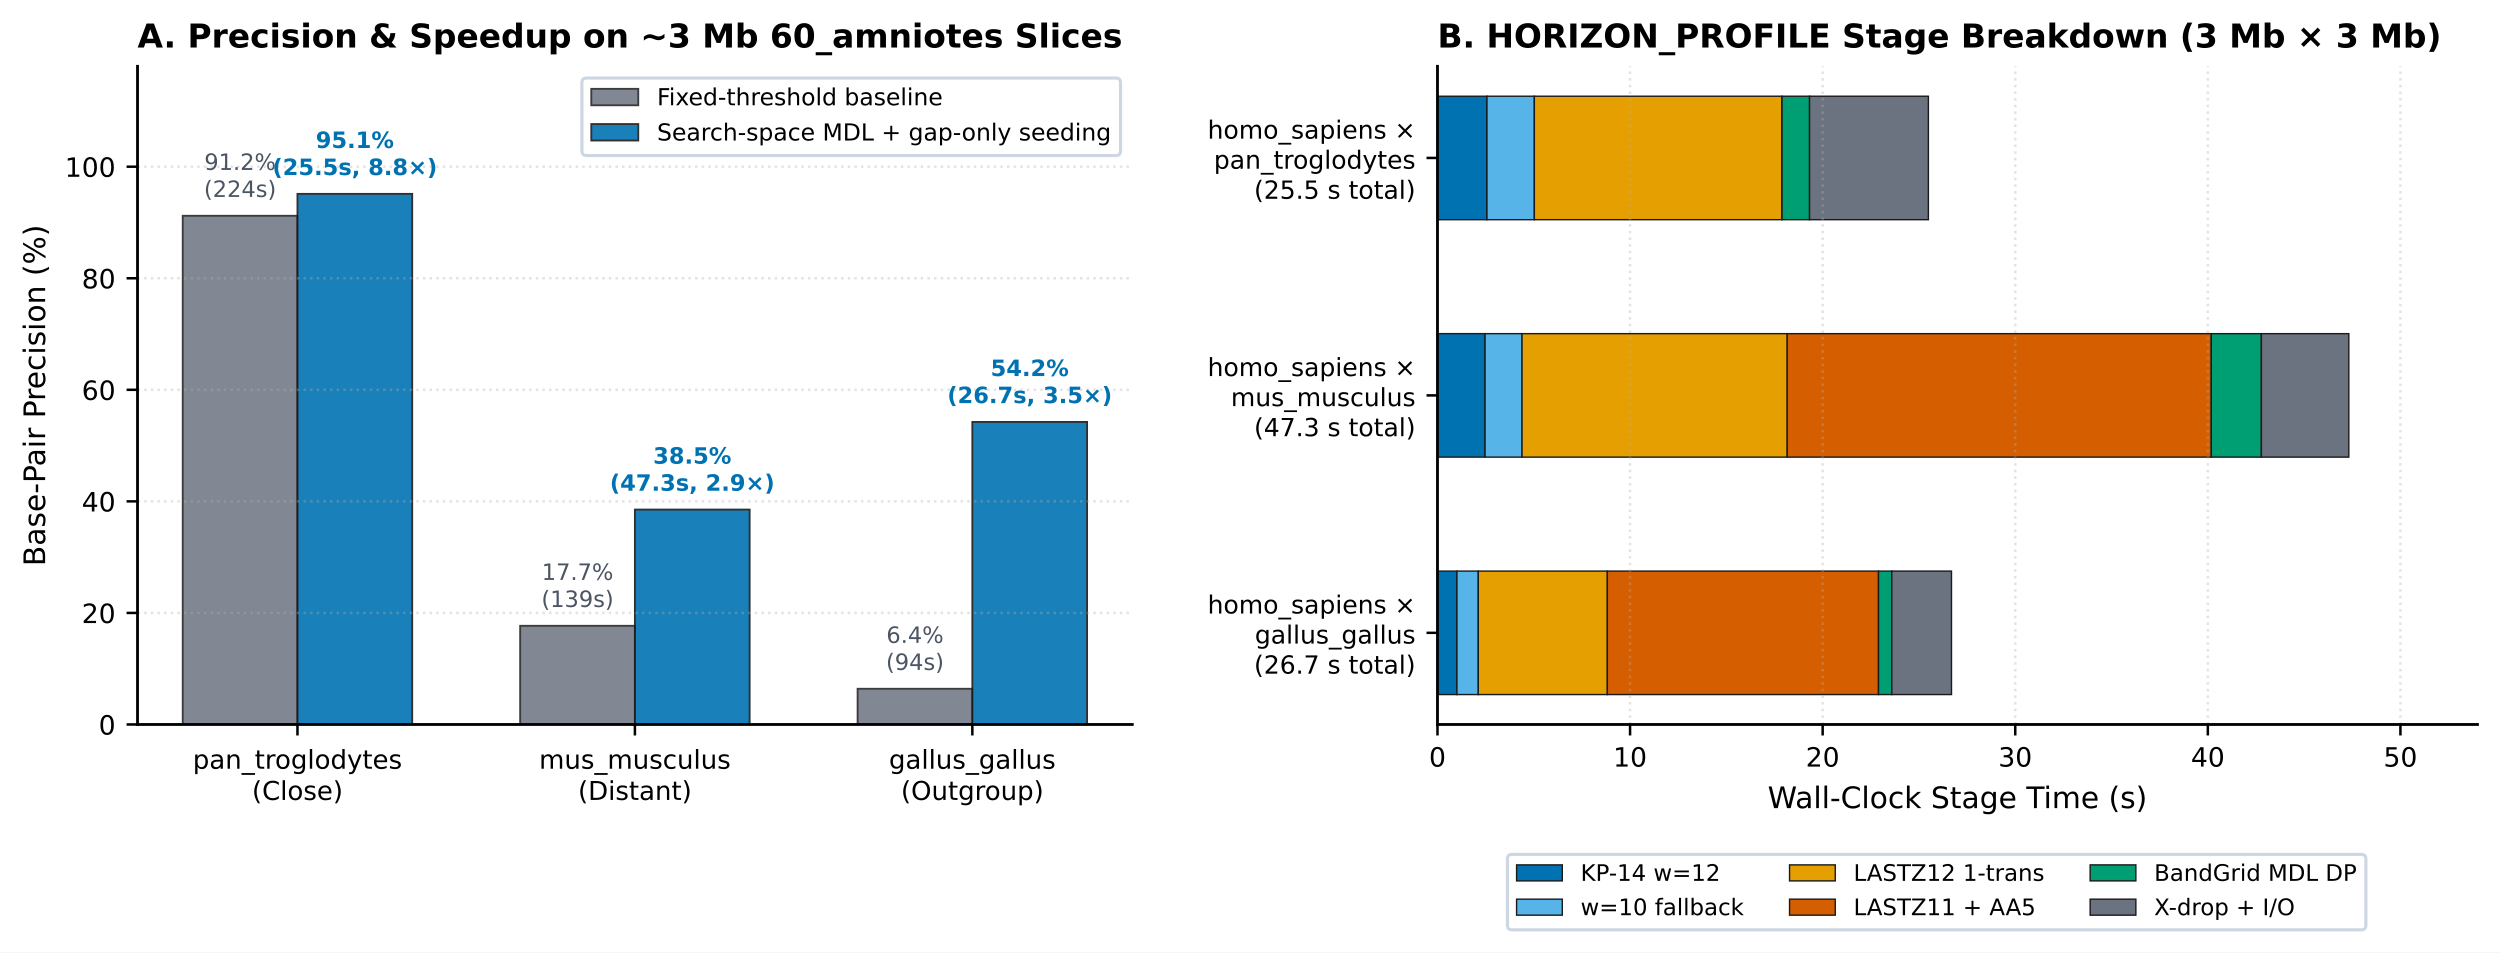
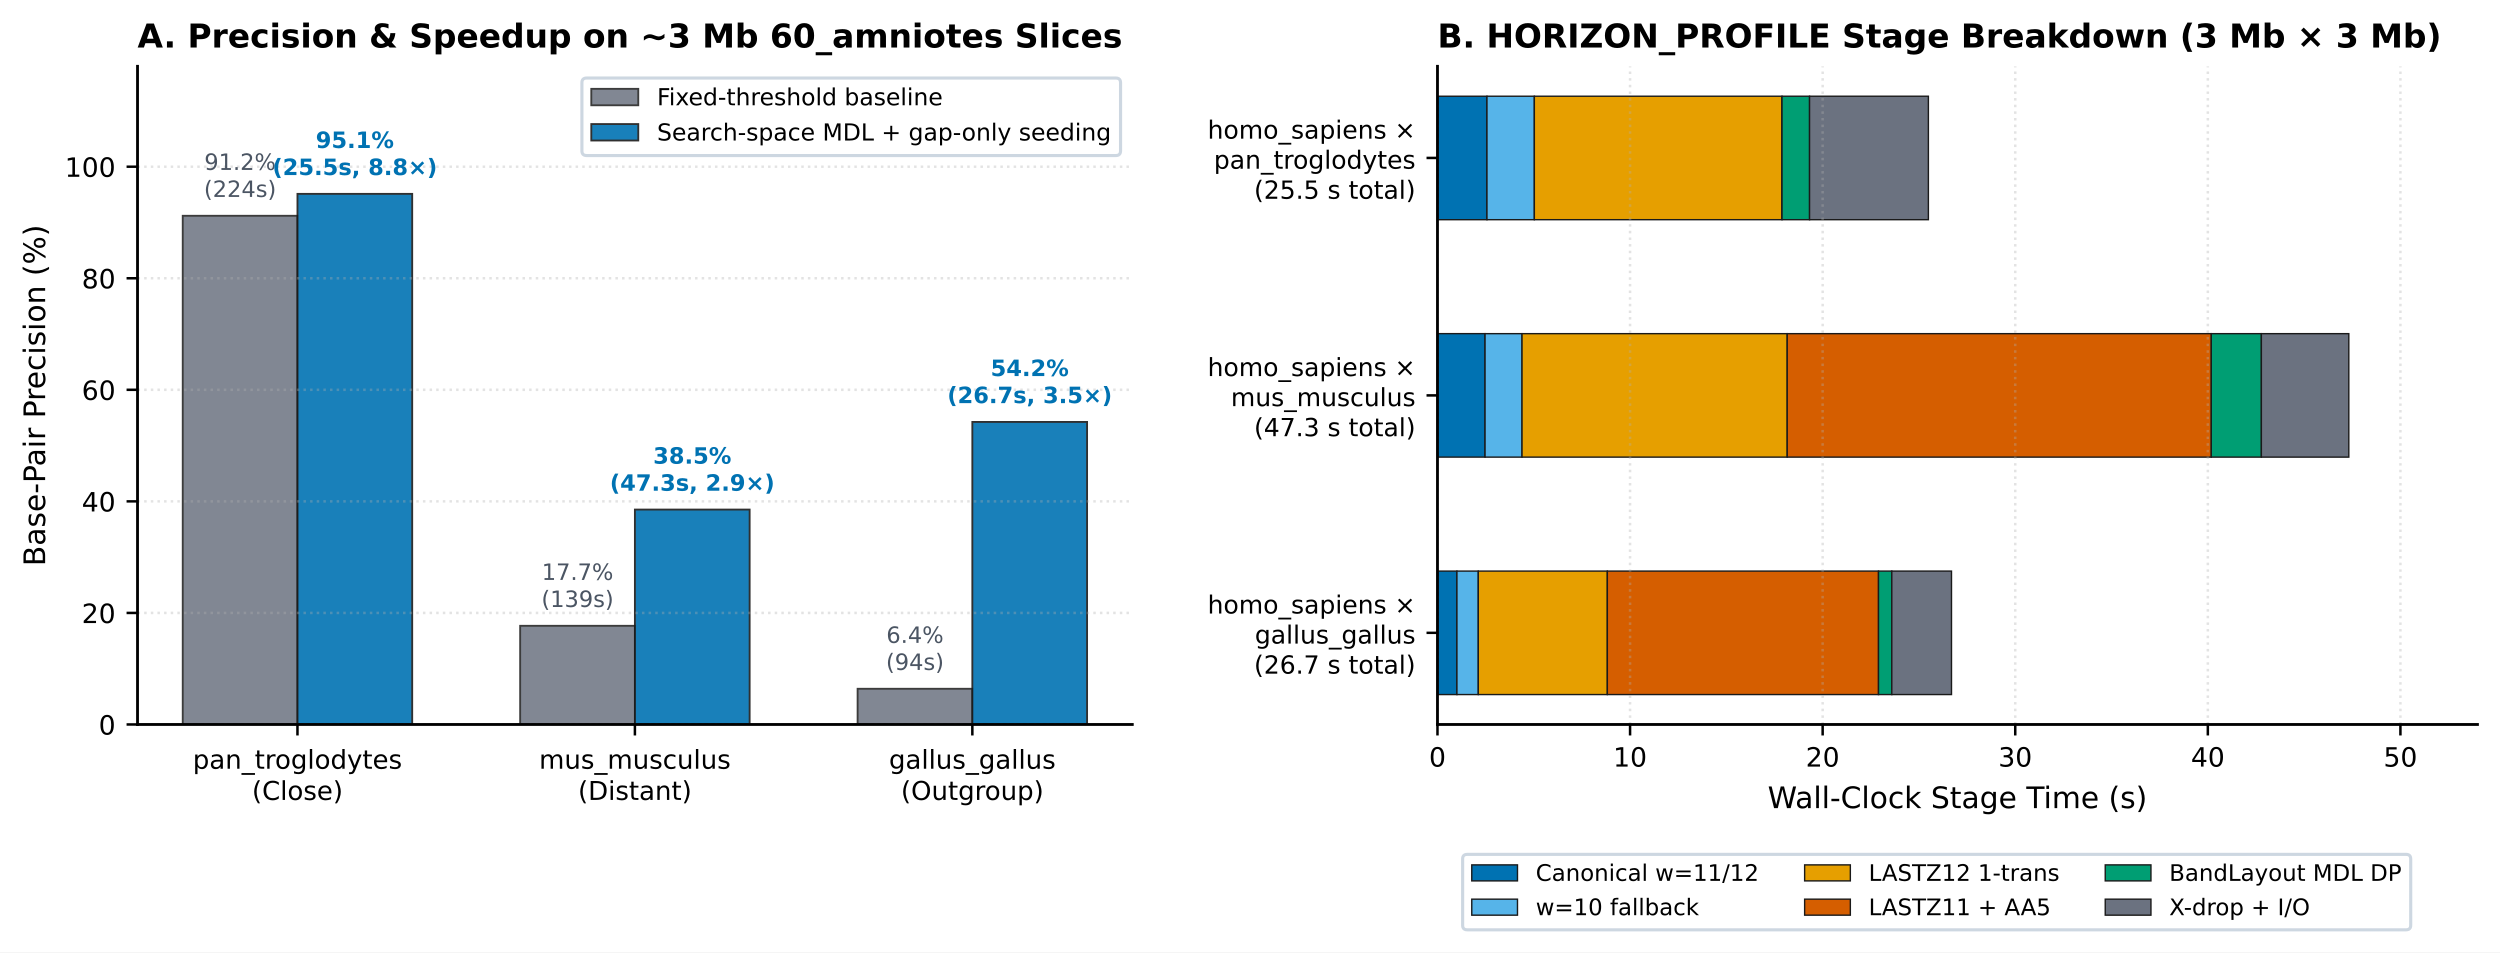
<svg xmlns="http://www.w3.org/2000/svg" xmlns:xlink="http://www.w3.org/1999/xlink" width="798.523pt" height="304.187pt" viewBox="0 0 798.523 304.187" version="1.1">
  <defs>
    <style type="text/css">*{stroke-linejoin: round; stroke-linecap: butt}</style>
  </defs>
  <g id="figure_1">
    <g id="patch_1">
      <path d="M 0 304.187  L 798.523 304.187  L 798.523 0  L 0 0  z " style="fill: #ffffff" />
    </g>
    <g id="axes_1">
      <g id="patch_2">
        <path d="M 43.925 231.405  L 361.663 231.405  L 361.663 21.178  L 43.925 21.178  z " style="fill: #ffffff" />
      </g>
      <g id="patch_3">
-         <path d="M 58.368 231.405  L 95.013 231.405  L 95.013 68.925  L 58.368 68.925  z " clip-path="url(#p4770ccce1d)" style="fill: #6b7280; opacity: 0.85; stroke: #1a1a1a; stroke-width: 0.6; stroke-linejoin: miter" />
+         <path d="M 58.368 231.405  L 95.013 231.405  L 95.013 68.925  L 58.368 68.925  z " clip-path="url(#p72b2412cca)" style="fill: #6b7280; opacity: 0.85; stroke: #1a1a1a; stroke-width: 0.6; stroke-linejoin: miter" />
      </g>
      <g id="patch_4">
-         <path d="M 166.148 231.405  L 202.794 231.405  L 202.794 199.889  L 166.148 199.889  z " clip-path="url(#p4770ccce1d)" style="fill: #6b7280; opacity: 0.85; stroke: #1a1a1a; stroke-width: 0.6; stroke-linejoin: miter" />
+         <path d="M 166.148 231.405  L 202.794 231.405  L 202.794 199.889  L 166.148 199.889  z " clip-path="url(#p72b2412cca)" style="fill: #6b7280; opacity: 0.85; stroke: #1a1a1a; stroke-width: 0.6; stroke-linejoin: miter" />
      </g>
      <g id="patch_5">
-         <path d="M 273.929 231.405  L 310.575 231.405  L 310.575 220.003  L 273.929 220.003  z " clip-path="url(#p4770ccce1d)" style="fill: #6b7280; opacity: 0.85; stroke: #1a1a1a; stroke-width: 0.6; stroke-linejoin: miter" />
+         <path d="M 273.929 231.405  L 310.575 231.405  L 310.575 220.003  L 273.929 220.003  z " clip-path="url(#p72b2412cca)" style="fill: #6b7280; opacity: 0.85; stroke: #1a1a1a; stroke-width: 0.6; stroke-linejoin: miter" />
      </g>
      <g id="patch_6">
-         <path d="M 95.013 231.405  L 131.659 231.405  L 131.659 61.923  L 95.013 61.923  z " clip-path="url(#p4770ccce1d)" style="fill: #0072b2; opacity: 0.9; stroke: #1a1a1a; stroke-width: 0.6; stroke-linejoin: miter" />
+         <path d="M 95.013 231.405  L 131.659 231.405  L 131.659 61.923  L 95.013 61.923  z " clip-path="url(#p72b2412cca)" style="fill: #0072b2; opacity: 0.9; stroke: #1a1a1a; stroke-width: 0.6; stroke-linejoin: miter" />
      </g>
      <g id="patch_7">
-         <path d="M 202.794 231.405  L 239.439 231.405  L 239.439 162.761  L 202.794 162.761  z " clip-path="url(#p4770ccce1d)" style="fill: #0072b2; opacity: 0.9; stroke: #1a1a1a; stroke-width: 0.6; stroke-linejoin: miter" />
+         <path d="M 202.794 231.405  L 239.439 231.405  L 239.439 162.761  L 202.794 162.761  z " clip-path="url(#p72b2412cca)" style="fill: #0072b2; opacity: 0.9; stroke: #1a1a1a; stroke-width: 0.6; stroke-linejoin: miter" />
      </g>
      <g id="patch_8">
-         <path d="M 310.575 231.405  L 347.22 231.405  L 347.22 134.772  L 310.575 134.772  z " clip-path="url(#p4770ccce1d)" style="fill: #0072b2; opacity: 0.9; stroke: #1a1a1a; stroke-width: 0.6; stroke-linejoin: miter" />
+         <path d="M 310.575 231.405  L 347.22 231.405  L 347.22 134.772  L 310.575 134.772  z " clip-path="url(#p72b2412cca)" style="fill: #0072b2; opacity: 0.9; stroke: #1a1a1a; stroke-width: 0.6; stroke-linejoin: miter" />
      </g>
      <g id="matplotlib.axis_1">
        <g id="xtick_1">
          <g id="line2d_1">
            <defs>
-               <path id="m586c7d1c73" d="M 0 0  L 0 3.5  " style="stroke: #000000; stroke-width: 0.8" />
+               <path id="m0892a8673b" d="M 0 0  L 0 3.5  " style="stroke: #000000; stroke-width: 0.8" />
            </defs>
            <g>
-               <use xlink:href="#m586c7d1c73" x="95.013" y="231.405" style="stroke: #000000; stroke-width: 0.8" />
+               <use xlink:href="#m0892a8673b" x="95.013" y="231.405" style="stroke: #000000; stroke-width: 0.8" />
            </g>
          </g>
          <g id="text_1">
            <text style="font-size: 8.3px; font-family: 'DejaVu Sans', 'Arial', 'Helvetica', sans-serif" transform="translate(61.58947 245.5424)">pan_troglodytes</text>
            <text style="font-size: 8.3px; font-family: 'DejaVu Sans', 'Arial', 'Helvetica', sans-serif" transform="translate(80.46938 255.5047)">(Close)</text>
          </g>
        </g>
        <g id="xtick_2">
          <g id="line2d_2">
            <g>
-               <use xlink:href="#m586c7d1c73" x="202.794" y="231.405" style="stroke: #000000; stroke-width: 0.8" />
+               <use xlink:href="#m0892a8673b" x="202.794" y="231.405" style="stroke: #000000; stroke-width: 0.8" />
            </g>
          </g>
          <g id="text_2">
            <text style="font-size: 8.3px; font-family: 'DejaVu Sans', 'Arial', 'Helvetica', sans-serif" transform="translate(172.1935 245.5424)">mus_musculus</text>
            <text style="font-size: 8.3px; font-family: 'DejaVu Sans', 'Arial', 'Helvetica', sans-serif" transform="translate(184.6182 255.5047)">(Distant)</text>
          </g>
        </g>
        <g id="xtick_3">
          <g id="line2d_3">
            <g>
-               <use xlink:href="#m586c7d1c73" x="310.575" y="231.405" style="stroke: #000000; stroke-width: 0.8" />
+               <use xlink:href="#m0892a8673b" x="310.575" y="231.405" style="stroke: #000000; stroke-width: 0.8" />
            </g>
          </g>
          <g id="text_3">
            <text style="font-size: 8.3px; font-family: 'DejaVu Sans', 'Arial', 'Helvetica', sans-serif" transform="translate(283.9485 245.5424)">gallus_gallus</text>
            <text style="font-size: 8.3px; font-family: 'DejaVu Sans', 'Arial', 'Helvetica', sans-serif" transform="translate(287.7594 255.5041)">(Outgroup)</text>
          </g>
        </g>
      </g>
      <g id="matplotlib.axis_2">
        <g id="ytick_1">
          <g id="line2d_4">
-             <path d="M 43.925 231.405  L 361.663 231.405  " clip-path="url(#p4770ccce1d)" style="fill: none; stroke-dasharray: 0.8,1.32; stroke-dashoffset: 0; stroke: #b0b0b0; stroke-opacity: 0.35; stroke-width: 0.8" />
+             <path d="M 43.925 231.405  L 361.663 231.405  " clip-path="url(#p72b2412cca)" style="fill: none; stroke-dasharray: 0.8,1.32; stroke-dashoffset: 0; stroke: #b0b0b0; stroke-opacity: 0.35; stroke-width: 0.8" />
          </g>
          <g id="line2d_5">
            <defs>
-               <path id="md3ff05a992" d="M 0 0  L -3.5 0  " style="stroke: #000000; stroke-width: 0.8" />
+               <path id="mc150eb6842" d="M 0 0  L -3.5 0  " style="stroke: #000000; stroke-width: 0.8" />
            </defs>
            <g>
-               <use xlink:href="#md3ff05a992" x="43.925" y="231.405" style="stroke: #000000; stroke-width: 0.8" />
+               <use xlink:href="#mc150eb6842" x="43.925" y="231.405" style="stroke: #000000; stroke-width: 0.8" />
            </g>
          </g>
          <g id="text_4">
            <text style="font-size: 8.5px; font-family: 'DejaVu Sans', 'Arial', 'Helvetica', sans-serif; text-anchor: end" x="36.925" y="234.634" transform="rotate(-0 36.92512 234.6339)">0</text>
          </g>
        </g>
        <g id="ytick_2">
          <g id="line2d_6">
-             <path d="M 43.925 195.773  L 361.663 195.773  " clip-path="url(#p4770ccce1d)" style="fill: none; stroke-dasharray: 0.8,1.32; stroke-dashoffset: 0; stroke: #b0b0b0; stroke-opacity: 0.35; stroke-width: 0.8" />
+             <path d="M 43.925 195.773  L 361.663 195.773  " clip-path="url(#p72b2412cca)" style="fill: none; stroke-dasharray: 0.8,1.32; stroke-dashoffset: 0; stroke: #b0b0b0; stroke-opacity: 0.35; stroke-width: 0.8" />
          </g>
          <g id="line2d_7">
            <g>
-               <use xlink:href="#md3ff05a992" x="43.925" y="195.773" style="stroke: #000000; stroke-width: 0.8" />
+               <use xlink:href="#mc150eb6842" x="43.925" y="195.773" style="stroke: #000000; stroke-width: 0.8" />
            </g>
          </g>
          <g id="text_5">
            <text style="font-size: 8.5px; font-family: 'DejaVu Sans', 'Arial', 'Helvetica', sans-serif; text-anchor: end" x="36.925" y="199.002" transform="rotate(-0 36.92512 199.0023)">20</text>
          </g>
        </g>
        <g id="ytick_3">
          <g id="line2d_8">
-             <path d="M 43.925 160.142  L 361.663 160.142  " clip-path="url(#p4770ccce1d)" style="fill: none; stroke-dasharray: 0.8,1.32; stroke-dashoffset: 0; stroke: #b0b0b0; stroke-opacity: 0.35; stroke-width: 0.8" />
+             <path d="M 43.925 160.142  L 361.663 160.142  " clip-path="url(#p72b2412cca)" style="fill: none; stroke-dasharray: 0.8,1.32; stroke-dashoffset: 0; stroke: #b0b0b0; stroke-opacity: 0.35; stroke-width: 0.8" />
          </g>
          <g id="line2d_9">
            <g>
-               <use xlink:href="#md3ff05a992" x="43.925" y="160.142" style="stroke: #000000; stroke-width: 0.8" />
+               <use xlink:href="#mc150eb6842" x="43.925" y="160.142" style="stroke: #000000; stroke-width: 0.8" />
            </g>
          </g>
          <g id="text_6">
            <text style="font-size: 8.5px; font-family: 'DejaVu Sans', 'Arial', 'Helvetica', sans-serif; text-anchor: end" x="36.925" y="163.371" transform="rotate(-0 36.92512 163.3707)">40</text>
          </g>
        </g>
        <g id="ytick_4">
          <g id="line2d_10">
-             <path d="M 43.925 124.51  L 361.663 124.51  " clip-path="url(#p4770ccce1d)" style="fill: none; stroke-dasharray: 0.8,1.32; stroke-dashoffset: 0; stroke: #b0b0b0; stroke-opacity: 0.35; stroke-width: 0.8" />
+             <path d="M 43.925 124.51  L 361.663 124.51  " clip-path="url(#p72b2412cca)" style="fill: none; stroke-dasharray: 0.8,1.32; stroke-dashoffset: 0; stroke: #b0b0b0; stroke-opacity: 0.35; stroke-width: 0.8" />
          </g>
          <g id="line2d_11">
            <g>
-               <use xlink:href="#md3ff05a992" x="43.925" y="124.51" style="stroke: #000000; stroke-width: 0.8" />
+               <use xlink:href="#mc150eb6842" x="43.925" y="124.51" style="stroke: #000000; stroke-width: 0.8" />
            </g>
          </g>
          <g id="text_7">
            <text style="font-size: 8.5px; font-family: 'DejaVu Sans', 'Arial', 'Helvetica', sans-serif; text-anchor: end" x="36.925" y="127.739" transform="rotate(-0 36.92512 127.7391)">60</text>
          </g>
        </g>
        <g id="ytick_5">
          <g id="line2d_12">
-             <path d="M 43.925 88.878  L 361.663 88.878  " clip-path="url(#p4770ccce1d)" style="fill: none; stroke-dasharray: 0.8,1.32; stroke-dashoffset: 0; stroke: #b0b0b0; stroke-opacity: 0.35; stroke-width: 0.8" />
+             <path d="M 43.925 88.878  L 361.663 88.878  " clip-path="url(#p72b2412cca)" style="fill: none; stroke-dasharray: 0.8,1.32; stroke-dashoffset: 0; stroke: #b0b0b0; stroke-opacity: 0.35; stroke-width: 0.8" />
          </g>
          <g id="line2d_13">
            <g>
-               <use xlink:href="#md3ff05a992" x="43.925" y="88.878" style="stroke: #000000; stroke-width: 0.8" />
+               <use xlink:href="#mc150eb6842" x="43.925" y="88.878" style="stroke: #000000; stroke-width: 0.8" />
            </g>
          </g>
          <g id="text_8">
            <text style="font-size: 8.5px; font-family: 'DejaVu Sans', 'Arial', 'Helvetica', sans-serif; text-anchor: end" x="36.925" y="92.107" transform="rotate(-0 36.92512 92.10744)">80</text>
          </g>
        </g>
        <g id="ytick_6">
          <g id="line2d_14">
-             <path d="M 43.925 53.247  L 361.663 53.247  " clip-path="url(#p4770ccce1d)" style="fill: none; stroke-dasharray: 0.8,1.32; stroke-dashoffset: 0; stroke: #b0b0b0; stroke-opacity: 0.35; stroke-width: 0.8" />
+             <path d="M 43.925 53.247  L 361.663 53.247  " clip-path="url(#p72b2412cca)" style="fill: none; stroke-dasharray: 0.8,1.32; stroke-dashoffset: 0; stroke: #b0b0b0; stroke-opacity: 0.35; stroke-width: 0.8" />
          </g>
          <g id="line2d_15">
            <g>
-               <use xlink:href="#md3ff05a992" x="43.925" y="53.247" style="stroke: #000000; stroke-width: 0.8" />
+               <use xlink:href="#mc150eb6842" x="43.925" y="53.247" style="stroke: #000000; stroke-width: 0.8" />
            </g>
          </g>
          <g id="text_9">
            <text style="font-size: 8.5px; font-family: 'DejaVu Sans', 'Arial', 'Helvetica', sans-serif; text-anchor: end" x="36.925" y="56.476" transform="rotate(-0 36.92512 56.47582)">100</text>
          </g>
        </g>
        <g id="text_10">
          <text style="font-size: 9.5px; font-family: 'DejaVu Sans', 'Arial', 'Helvetica', sans-serif; text-anchor: middle" x="14.419" y="126.292" transform="rotate(-90 14.41852 126.2916)">Base-Pair Precision (%)</text>
        </g>
      </g>
      <g id="patch_9">
        <path d="M 43.925 231.405  L 43.925 21.178  " style="fill: none; stroke: #000000; stroke-width: 0.9; stroke-linejoin: miter; stroke-linecap: square" />
      </g>
      <g id="patch_10">
        <path d="M 43.925 231.405  L 361.663 231.405  " style="fill: none; stroke: #000000; stroke-width: 0.9; stroke-linejoin: miter; stroke-linecap: square" />
      </g>
      <g id="text_11">
        <text style="font-size: 7.2px; font-family: 'DejaVu Sans', 'Arial', 'Helvetica', sans-serif; fill: #4b5563" transform="translate(65.25427 54.26977)">91.2%</text>
        <text style="font-size: 7.2px; font-family: 'DejaVu Sans', 'Arial', 'Helvetica', sans-serif; fill: #4b5563" transform="translate(65.13446 62.91118)">(224s)</text>
      </g>
      <g id="text_12">
        <text style="font-weight: 700; font-size: 7.2px; font-family: 'DejaVu Sans', 'Arial', 'Helvetica', sans-serif; fill: #0072b2" transform="translate(100.8467 47.26816)">95.1%</text>
        <text style="font-weight: 700; font-size: 7.2px; font-family: 'DejaVu Sans', 'Arial', 'Helvetica', sans-serif; fill: #0072b2" transform="translate(87.0064 55.90956)">(25.5s, 8.8×)</text>
      </g>
      <g id="text_13">
        <text style="font-size: 7.2px; font-family: 'DejaVu Sans', 'Arial', 'Helvetica', sans-serif; fill: #4b5563" transform="translate(173.035 185.2338)">17.7%</text>
        <text style="font-size: 7.2px; font-family: 'DejaVu Sans', 'Arial', 'Helvetica', sans-serif; fill: #4b5563" transform="translate(172.9152 193.8752)">(139s)</text>
      </g>
      <g id="text_14">
        <text style="font-weight: 700; font-size: 7.2px; font-family: 'DejaVu Sans', 'Arial', 'Helvetica', sans-serif; fill: #0072b2" transform="translate(208.6274 148.1056)">38.5%</text>
        <text style="font-weight: 700; font-size: 7.2px; font-family: 'DejaVu Sans', 'Arial', 'Helvetica', sans-serif; fill: #0072b2" transform="translate(194.7871 156.7471)">(47.3s, 2.9×)</text>
      </g>
      <g id="text_15">
        <text style="font-size: 7.2px; font-family: 'DejaVu Sans', 'Arial', 'Helvetica', sans-serif; fill: #4b5563" transform="translate(283.1062 205.3478)">6.4%</text>
        <text style="font-size: 7.2px; font-family: 'DejaVu Sans', 'Arial', 'Helvetica', sans-serif; fill: #4b5563" transform="translate(282.9864 213.9892)">(94s)</text>
      </g>
      <g id="text_16">
        <text style="font-weight: 700; font-size: 7.2px; font-family: 'DejaVu Sans', 'Arial', 'Helvetica', sans-serif; fill: #0072b2" transform="translate(316.4082 120.117)">54.2%</text>
        <text style="font-weight: 700; font-size: 7.2px; font-family: 'DejaVu Sans', 'Arial', 'Helvetica', sans-serif; fill: #0072b2" transform="translate(302.5679 128.7584)">(26.7s, 3.5×)</text>
      </g>
      <g id="text_17">
        <text style="font-weight: 700; font-size: 10.5px; font-family: 'DejaVu Sans', 'Arial', 'Helvetica', sans-serif; text-anchor: start" x="43.925" y="15.178" transform="rotate(-0 43.92512 15.17836)">A. Precision &amp; Speedup on ~3 Mb 60_amniotes Slices</text>
      </g>
      <g id="legend_1">
        <g id="patch_11">
          <path d="M 187.367 49.68  L 356.413 49.68  Q 357.913 49.68 357.913 48.18  L 357.913 26.428  Q 357.913 24.928 356.413 24.928  L 187.367 24.928  Q 185.867 24.928 185.867 26.428  L 185.867 48.18  Q 185.867 49.68 187.367 49.68  z " style="fill: #ffffff; opacity: 0.95; stroke: #cbd5e0; stroke-linejoin: miter" />
        </g>
        <g id="patch_12">
          <path d="M 188.867 33.627  L 203.867 33.627  L 203.867 28.377  L 188.867 28.377  z " style="fill: #6b7280; opacity: 0.85; stroke: #1a1a1a; stroke-width: 0.6; stroke-linejoin: miter" />
        </g>
        <g id="text_18">
          <text style="font-size: 7.5px; font-family: 'DejaVu Sans', 'Arial', 'Helvetica', sans-serif; text-anchor: start" x="209.867" y="33.627" transform="rotate(-0 209.8674 33.62719)">Fixed-threshold baseline</text>
        </g>
        <g id="patch_13">
          <path d="M 188.867 44.878  L 203.867 44.878  L 203.867 39.628  L 188.867 39.628  z " style="fill: #0072b2; opacity: 0.9; stroke: #1a1a1a; stroke-width: 0.6; stroke-linejoin: miter" />
        </g>
        <g id="text_19">
          <text style="font-size: 7.5px; font-family: 'DejaVu Sans', 'Arial', 'Helvetica', sans-serif; text-anchor: start" x="209.867" y="44.878" transform="rotate(-0 209.8674 44.87777)">Search-space MDL + gap-only seeding</text>
        </g>
      </g>
    </g>
    <g id="axes_2">
      <g id="patch_14">
        <path d="M 459.143 231.405  L 791.323 231.405  L 791.323 21.178  L 459.143 21.178  z " style="fill: #ffffff" />
      </g>
      <g id="patch_15">
-         <path d="M 459.143 30.734  L 474.952 30.734  L 474.952 70.171  L 459.143 70.171  z " clip-path="url(#p3f7b5b1b65)" style="fill: #0072b2; stroke: #1a1a1a; stroke-width: 0.45; stroke-linejoin: miter" />
+         <path d="M 459.143 30.734  L 474.952 30.734  L 474.952 70.171  L 459.143 70.171  z " clip-path="url(#pf150914a32)" style="fill: #0072b2; stroke: #1a1a1a; stroke-width: 0.45; stroke-linejoin: miter" />
      </g>
      <g id="patch_16">
-         <path d="M 459.143 106.573  L 474.337 106.573  L 474.337 146.01  L 459.143 146.01  z " clip-path="url(#p3f7b5b1b65)" style="fill: #0072b2; stroke: #1a1a1a; stroke-width: 0.45; stroke-linejoin: miter" />
+         <path d="M 459.143 106.573  L 474.337 106.573  L 474.337 146.01  L 459.143 146.01  z " clip-path="url(#pf150914a32)" style="fill: #0072b2; stroke: #1a1a1a; stroke-width: 0.45; stroke-linejoin: miter" />
      </g>
      <g id="patch_17">
-         <path d="M 459.143 182.413  L 465.356 182.413  L 465.356 221.849  L 459.143 221.849  z " clip-path="url(#p3f7b5b1b65)" style="fill: #0072b2; stroke: #1a1a1a; stroke-width: 0.45; stroke-linejoin: miter" />
+         <path d="M 459.143 182.413  L 465.356 182.413  L 465.356 221.849  L 459.143 221.849  z " clip-path="url(#pf150914a32)" style="fill: #0072b2; stroke: #1a1a1a; stroke-width: 0.45; stroke-linejoin: miter" />
      </g>
      <g id="patch_18">
-         <path d="M 474.952 30.734  L 490.085 30.734  L 490.085 70.171  L 474.952 70.171  z " clip-path="url(#p3f7b5b1b65)" style="fill: #56b4e9; stroke: #1a1a1a; stroke-width: 0.45; stroke-linejoin: miter" />
+         <path d="M 474.952 30.734  L 490.085 30.734  L 490.085 70.171  L 474.952 70.171  z " clip-path="url(#pf150914a32)" style="fill: #56b4e9; stroke: #1a1a1a; stroke-width: 0.45; stroke-linejoin: miter" />
      </g>
      <g id="patch_19">
-         <path d="M 474.337 106.573  L 486.148 106.573  L 486.148 146.01  L 474.337 146.01  z " clip-path="url(#p3f7b5b1b65)" style="fill: #56b4e9; stroke: #1a1a1a; stroke-width: 0.45; stroke-linejoin: miter" />
+         <path d="M 474.337 106.573  L 486.148 106.573  L 486.148 146.01  L 474.337 146.01  z " clip-path="url(#pf150914a32)" style="fill: #56b4e9; stroke: #1a1a1a; stroke-width: 0.45; stroke-linejoin: miter" />
      </g>
      <g id="patch_20">
-         <path d="M 465.356 182.413  L 472.184 182.413  L 472.184 221.849  L 465.356 221.849  z " clip-path="url(#p3f7b5b1b65)" style="fill: #56b4e9; stroke: #1a1a1a; stroke-width: 0.45; stroke-linejoin: miter" />
+         <path d="M 465.356 182.413  L 472.184 182.413  L 472.184 221.849  L 465.356 221.849  z " clip-path="url(#pf150914a32)" style="fill: #56b4e9; stroke: #1a1a1a; stroke-width: 0.45; stroke-linejoin: miter" />
      </g>
      <g id="patch_21">
-         <path d="M 490.085 30.734  L 569.193 30.734  L 569.193 70.171  L 490.085 70.171  z " clip-path="url(#p3f7b5b1b65)" style="fill: #e69f00; stroke: #1a1a1a; stroke-width: 0.45; stroke-linejoin: miter" />
+         <path d="M 490.085 30.734  L 569.193 30.734  L 569.193 70.171  L 490.085 70.171  z " clip-path="url(#pf150914a32)" style="fill: #e69f00; stroke: #1a1a1a; stroke-width: 0.45; stroke-linejoin: miter" />
      </g>
      <g id="patch_22">
-         <path d="M 486.148 106.573  L 570.854 106.573  L 570.854 146.01  L 486.148 146.01  z " clip-path="url(#p3f7b5b1b65)" style="fill: #e69f00; stroke: #1a1a1a; stroke-width: 0.45; stroke-linejoin: miter" />
+         <path d="M 486.148 106.573  L 570.854 106.573  L 570.854 146.01  L 486.148 146.01  z " clip-path="url(#pf150914a32)" style="fill: #e69f00; stroke: #1a1a1a; stroke-width: 0.45; stroke-linejoin: miter" />
      </g>
      <g id="patch_23">
-         <path d="M 472.184 182.413  L 513.399 182.413  L 513.399 221.849  L 472.184 221.849  z " clip-path="url(#p3f7b5b1b65)" style="fill: #e69f00; stroke: #1a1a1a; stroke-width: 0.45; stroke-linejoin: miter" />
+         <path d="M 472.184 182.413  L 513.399 182.413  L 513.399 221.849  L 472.184 221.849  z " clip-path="url(#pf150914a32)" style="fill: #e69f00; stroke: #1a1a1a; stroke-width: 0.45; stroke-linejoin: miter" />
      </g>
      <g id="patch_24">
-         <path d="M 569.193 30.734  L 569.193 30.734  L 569.193 70.171  L 569.193 70.171  z " clip-path="url(#p3f7b5b1b65)" style="fill: #d55e00; stroke: #1a1a1a; stroke-width: 0.45; stroke-linejoin: miter" />
+         <path d="M 569.193 30.734  L 569.193 30.734  L 569.193 70.171  L 569.193 70.171  z " clip-path="url(#pf150914a32)" style="fill: #d55e00; stroke: #1a1a1a; stroke-width: 0.45; stroke-linejoin: miter" />
      </g>
      <g id="patch_25">
-         <path d="M 570.854 106.573  L 706.309 106.573  L 706.309 146.01  L 570.854 146.01  z " clip-path="url(#p3f7b5b1b65)" style="fill: #d55e00; stroke: #1a1a1a; stroke-width: 0.45; stroke-linejoin: miter" />
+         <path d="M 570.854 106.573  L 706.309 106.573  L 706.309 146.01  L 570.854 146.01  z " clip-path="url(#pf150914a32)" style="fill: #d55e00; stroke: #1a1a1a; stroke-width: 0.45; stroke-linejoin: miter" />
      </g>
      <g id="patch_26">
-         <path d="M 513.399 182.413  L 600.012 182.413  L 600.012 221.849  L 513.399 221.849  z " clip-path="url(#p3f7b5b1b65)" style="fill: #d55e00; stroke: #1a1a1a; stroke-width: 0.45; stroke-linejoin: miter" />
+         <path d="M 513.399 182.413  L 600.012 182.413  L 600.012 221.849  L 513.399 221.849  z " clip-path="url(#pf150914a32)" style="fill: #d55e00; stroke: #1a1a1a; stroke-width: 0.45; stroke-linejoin: miter" />
      </g>
      <g id="patch_27">
-         <path d="M 569.193 30.734  L 577.989 30.734  L 577.989 70.171  L 569.193 70.171  z " clip-path="url(#p3f7b5b1b65)" style="fill: #009e73; stroke: #1a1a1a; stroke-width: 0.45; stroke-linejoin: miter" />
+         <path d="M 569.193 30.734  L 577.989 30.734  L 577.989 70.171  L 569.193 70.171  z " clip-path="url(#pf150914a32)" style="fill: #009e73; stroke: #1a1a1a; stroke-width: 0.45; stroke-linejoin: miter" />
      </g>
      <g id="patch_28">
-         <path d="M 706.309 106.573  L 722.303 106.573  L 722.303 146.01  L 706.309 146.01  z " clip-path="url(#p3f7b5b1b65)" style="fill: #009e73; stroke: #1a1a1a; stroke-width: 0.45; stroke-linejoin: miter" />
+         <path d="M 706.309 106.573  L 722.303 106.573  L 722.303 146.01  L 706.309 146.01  z " clip-path="url(#pf150914a32)" style="fill: #009e73; stroke: #1a1a1a; stroke-width: 0.45; stroke-linejoin: miter" />
      </g>
      <g id="patch_29">
-         <path d="M 600.012 182.413  L 604.256 182.413  L 604.256 221.849  L 600.012 221.849  z " clip-path="url(#p3f7b5b1b65)" style="fill: #009e73; stroke: #1a1a1a; stroke-width: 0.45; stroke-linejoin: miter" />
+         <path d="M 600.012 182.413  L 604.256 182.413  L 604.256 221.849  L 600.012 221.849  z " clip-path="url(#pf150914a32)" style="fill: #009e73; stroke: #1a1a1a; stroke-width: 0.45; stroke-linejoin: miter" />
      </g>
      <g id="patch_30">
-         <path d="M 577.989 30.734  L 615.944 30.734  L 615.944 70.171  L 577.989 70.171  z " clip-path="url(#p3f7b5b1b65)" style="fill: #6b7280; stroke: #1a1a1a; stroke-width: 0.45; stroke-linejoin: miter" />
+         <path d="M 577.989 30.734  L 615.944 30.734  L 615.944 70.171  L 577.989 70.171  z " clip-path="url(#pf150914a32)" style="fill: #6b7280; stroke: #1a1a1a; stroke-width: 0.45; stroke-linejoin: miter" />
      </g>
      <g id="patch_31">
-         <path d="M 722.303 106.573  L 750.231 106.573  L 750.231 146.01  L 722.303 146.01  z " clip-path="url(#p3f7b5b1b65)" style="fill: #6b7280; stroke: #1a1a1a; stroke-width: 0.45; stroke-linejoin: miter" />
+         <path d="M 722.303 106.573  L 750.231 106.573  L 750.231 146.01  L 722.303 146.01  z " clip-path="url(#pf150914a32)" style="fill: #6b7280; stroke: #1a1a1a; stroke-width: 0.45; stroke-linejoin: miter" />
      </g>
      <g id="patch_32">
-         <path d="M 604.256 182.413  L 623.326 182.413  L 623.326 221.849  L 604.256 221.849  z " clip-path="url(#p3f7b5b1b65)" style="fill: #6b7280; stroke: #1a1a1a; stroke-width: 0.45; stroke-linejoin: miter" />
+         <path d="M 604.256 182.413  L 623.326 182.413  L 623.326 221.849  L 604.256 221.849  z " clip-path="url(#pf150914a32)" style="fill: #6b7280; stroke: #1a1a1a; stroke-width: 0.45; stroke-linejoin: miter" />
      </g>
      <g id="matplotlib.axis_3">
        <g id="xtick_4">
          <g id="line2d_16">
-             <path d="M 459.143 231.405  L 459.143 21.178  " clip-path="url(#p3f7b5b1b65)" style="fill: none; stroke-dasharray: 0.8,1.32; stroke-dashoffset: 0; stroke: #b0b0b0; stroke-opacity: 0.35; stroke-width: 0.8" />
+             <path d="M 459.143 231.405  L 459.143 21.178  " clip-path="url(#pf150914a32)" style="fill: none; stroke-dasharray: 0.8,1.32; stroke-dashoffset: 0; stroke: #b0b0b0; stroke-opacity: 0.35; stroke-width: 0.8" />
          </g>
          <g id="line2d_17">
            <g>
-               <use xlink:href="#m586c7d1c73" x="459.143" y="231.405" style="stroke: #000000; stroke-width: 0.8" />
+               <use xlink:href="#m0892a8673b" x="459.143" y="231.405" style="stroke: #000000; stroke-width: 0.8" />
            </g>
          </g>
          <g id="text_20">
            <text style="font-size: 8.5px; font-family: 'DejaVu Sans', 'Arial', 'Helvetica', sans-serif; text-anchor: middle" x="459.143" y="244.863" transform="rotate(-0 459.1427 244.8629)">0</text>
          </g>
        </g>
        <g id="xtick_5">
          <g id="line2d_18">
-             <path d="M 520.658 231.405  L 520.658 21.178  " clip-path="url(#p3f7b5b1b65)" style="fill: none; stroke-dasharray: 0.8,1.32; stroke-dashoffset: 0; stroke: #b0b0b0; stroke-opacity: 0.35; stroke-width: 0.8" />
+             <path d="M 520.658 231.405  L 520.658 21.178  " clip-path="url(#pf150914a32)" style="fill: none; stroke-dasharray: 0.8,1.32; stroke-dashoffset: 0; stroke: #b0b0b0; stroke-opacity: 0.35; stroke-width: 0.8" />
          </g>
          <g id="line2d_19">
            <g>
-               <use xlink:href="#m586c7d1c73" x="520.658" y="231.405" style="stroke: #000000; stroke-width: 0.8" />
+               <use xlink:href="#m0892a8673b" x="520.658" y="231.405" style="stroke: #000000; stroke-width: 0.8" />
            </g>
          </g>
          <g id="text_21">
            <text style="font-size: 8.5px; font-family: 'DejaVu Sans', 'Arial', 'Helvetica', sans-serif; text-anchor: middle" x="520.658" y="244.863" transform="rotate(-0 520.6575 244.8629)">10</text>
          </g>
        </g>
        <g id="xtick_6">
          <g id="line2d_20">
-             <path d="M 582.172 231.405  L 582.172 21.178  " clip-path="url(#p3f7b5b1b65)" style="fill: none; stroke-dasharray: 0.8,1.32; stroke-dashoffset: 0; stroke: #b0b0b0; stroke-opacity: 0.35; stroke-width: 0.8" />
+             <path d="M 582.172 231.405  L 582.172 21.178  " clip-path="url(#pf150914a32)" style="fill: none; stroke-dasharray: 0.8,1.32; stroke-dashoffset: 0; stroke: #b0b0b0; stroke-opacity: 0.35; stroke-width: 0.8" />
          </g>
          <g id="line2d_21">
            <g>
-               <use xlink:href="#m586c7d1c73" x="582.172" y="231.405" style="stroke: #000000; stroke-width: 0.8" />
+               <use xlink:href="#m0892a8673b" x="582.172" y="231.405" style="stroke: #000000; stroke-width: 0.8" />
            </g>
          </g>
          <g id="text_22">
            <text style="font-size: 8.5px; font-family: 'DejaVu Sans', 'Arial', 'Helvetica', sans-serif; text-anchor: middle" x="582.172" y="244.863" transform="rotate(-0 582.1724 244.8629)">20</text>
          </g>
        </g>
        <g id="xtick_7">
          <g id="line2d_22">
-             <path d="M 643.687 231.405  L 643.687 21.178  " clip-path="url(#p3f7b5b1b65)" style="fill: none; stroke-dasharray: 0.8,1.32; stroke-dashoffset: 0; stroke: #b0b0b0; stroke-opacity: 0.35; stroke-width: 0.8" />
+             <path d="M 643.687 231.405  L 643.687 21.178  " clip-path="url(#pf150914a32)" style="fill: none; stroke-dasharray: 0.8,1.32; stroke-dashoffset: 0; stroke: #b0b0b0; stroke-opacity: 0.35; stroke-width: 0.8" />
          </g>
          <g id="line2d_23">
            <g>
-               <use xlink:href="#m586c7d1c73" x="643.687" y="231.405" style="stroke: #000000; stroke-width: 0.8" />
+               <use xlink:href="#m0892a8673b" x="643.687" y="231.405" style="stroke: #000000; stroke-width: 0.8" />
            </g>
          </g>
          <g id="text_23">
            <text style="font-size: 8.5px; font-family: 'DejaVu Sans', 'Arial', 'Helvetica', sans-serif; text-anchor: middle" x="643.687" y="244.863" transform="rotate(-0 643.6872 244.8629)">30</text>
          </g>
        </g>
        <g id="xtick_8">
          <g id="line2d_24">
-             <path d="M 705.202 231.405  L 705.202 21.178  " clip-path="url(#p3f7b5b1b65)" style="fill: none; stroke-dasharray: 0.8,1.32; stroke-dashoffset: 0; stroke: #b0b0b0; stroke-opacity: 0.35; stroke-width: 0.8" />
+             <path d="M 705.202 231.405  L 705.202 21.178  " clip-path="url(#pf150914a32)" style="fill: none; stroke-dasharray: 0.8,1.32; stroke-dashoffset: 0; stroke: #b0b0b0; stroke-opacity: 0.35; stroke-width: 0.8" />
          </g>
          <g id="line2d_25">
            <g>
-               <use xlink:href="#m586c7d1c73" x="705.202" y="231.405" style="stroke: #000000; stroke-width: 0.8" />
+               <use xlink:href="#m0892a8673b" x="705.202" y="231.405" style="stroke: #000000; stroke-width: 0.8" />
            </g>
          </g>
          <g id="text_24">
            <text style="font-size: 8.5px; font-family: 'DejaVu Sans', 'Arial', 'Helvetica', sans-serif; text-anchor: middle" x="705.202" y="244.863" transform="rotate(-0 705.2021 244.8629)">40</text>
          </g>
        </g>
        <g id="xtick_9">
          <g id="line2d_26">
-             <path d="M 766.717 231.405  L 766.717 21.178  " clip-path="url(#p3f7b5b1b65)" style="fill: none; stroke-dasharray: 0.8,1.32; stroke-dashoffset: 0; stroke: #b0b0b0; stroke-opacity: 0.35; stroke-width: 0.8" />
+             <path d="M 766.717 231.405  L 766.717 21.178  " clip-path="url(#pf150914a32)" style="fill: none; stroke-dasharray: 0.8,1.32; stroke-dashoffset: 0; stroke: #b0b0b0; stroke-opacity: 0.35; stroke-width: 0.8" />
          </g>
          <g id="line2d_27">
            <g>
-               <use xlink:href="#m586c7d1c73" x="766.717" y="231.405" style="stroke: #000000; stroke-width: 0.8" />
+               <use xlink:href="#m0892a8673b" x="766.717" y="231.405" style="stroke: #000000; stroke-width: 0.8" />
            </g>
          </g>
          <g id="text_25">
            <text style="font-size: 8.5px; font-family: 'DejaVu Sans', 'Arial', 'Helvetica', sans-serif; text-anchor: middle" x="766.717" y="244.863" transform="rotate(-0 766.7169 244.8629)">50</text>
          </g>
        </g>
        <g id="text_26">
          <text style="font-size: 9.5px; font-family: 'DejaVu Sans', 'Arial', 'Helvetica', sans-serif; text-anchor: middle" x="625.233" y="258.123" transform="rotate(-0 625.2328 258.1234)">Wall-Clock Stage Time (s)</text>
        </g>
      </g>
      <g id="matplotlib.axis_4">
        <g id="ytick_7">
          <g id="line2d_28">
            <g>
-               <use xlink:href="#md3ff05a992" x="459.143" y="50.452" style="stroke: #000000; stroke-width: 0.8" />
+               <use xlink:href="#mc150eb6842" x="459.143" y="50.452" style="stroke: #000000; stroke-width: 0.8" />
            </g>
          </g>
          <g id="text_27">
            <text style="font-size: 8px; font-family: 'DejaVu Sans', 'Arial', 'Helvetica', sans-serif" transform="translate(385.7127 44.28991)">homo_sapiens ×</text>
            <text style="font-size: 8px; font-family: 'DejaVu Sans', 'Arial', 'Helvetica', sans-serif" transform="translate(387.7114 53.8921)">pan_troglodytes</text>
            <text style="font-size: 8px; font-family: 'DejaVu Sans', 'Arial', 'Helvetica', sans-serif" transform="translate(400.5427 63.49428)">(25.5 s total)</text>
          </g>
        </g>
        <g id="ytick_8">
          <g id="line2d_29">
            <g>
-               <use xlink:href="#md3ff05a992" x="459.143" y="126.292" style="stroke: #000000; stroke-width: 0.8" />
+               <use xlink:href="#mc150eb6842" x="459.143" y="126.292" style="stroke: #000000; stroke-width: 0.8" />
            </g>
          </g>
          <g id="text_28">
            <text style="font-size: 8px; font-family: 'DejaVu Sans', 'Arial', 'Helvetica', sans-serif" transform="translate(385.7127 120.1292)">homo_sapiens ×</text>
            <text style="font-size: 8px; font-family: 'DejaVu Sans', 'Arial', 'Helvetica', sans-serif" transform="translate(393.1539 129.7314)">mus_musculus</text>
            <text style="font-size: 8px; font-family: 'DejaVu Sans', 'Arial', 'Helvetica', sans-serif" transform="translate(400.5427 139.3336)">(47.3 s total)</text>
          </g>
        </g>
        <g id="ytick_9">
          <g id="line2d_30">
            <g>
-               <use xlink:href="#md3ff05a992" x="459.143" y="202.131" style="stroke: #000000; stroke-width: 0.8" />
+               <use xlink:href="#mc150eb6842" x="459.143" y="202.131" style="stroke: #000000; stroke-width: 0.8" />
            </g>
          </g>
          <g id="text_29">
            <text style="font-size: 8px; font-family: 'DejaVu Sans', 'Arial', 'Helvetica', sans-serif" transform="translate(385.7127 195.9685)">homo_sapiens ×</text>
            <text style="font-size: 8px; font-family: 'DejaVu Sans', 'Arial', 'Helvetica', sans-serif" transform="translate(400.8152 205.5707)">gallus_gallus</text>
            <text style="font-size: 8px; font-family: 'DejaVu Sans', 'Arial', 'Helvetica', sans-serif" transform="translate(400.5427 215.1729)">(26.7 s total)</text>
          </g>
        </g>
      </g>
      <g id="patch_33">
        <path d="M 459.143 231.405  L 459.143 21.178  " style="fill: none; stroke: #000000; stroke-width: 0.9; stroke-linejoin: miter; stroke-linecap: square" />
      </g>
      <g id="patch_34">
        <path d="M 459.143 231.405  L 791.323 231.405  " style="fill: none; stroke: #000000; stroke-width: 0.9; stroke-linejoin: miter; stroke-linecap: square" />
      </g>
      <g id="text_30">
        <text style="font-weight: 700; font-size: 10.5px; font-family: 'DejaVu Sans', 'Arial', 'Helvetica', sans-serif; text-anchor: start" x="459.143" y="15.178" transform="rotate(-0 459.1427 15.17836)">B. HORIZON_PROFILE Stage Breakdown (3 Mb × 3 Mb)</text>
      </g>
      <g id="legend_2">
        <g id="patch_35">
-           <path d="M 482.953 296.987  L 754.225 296.987  Q 755.685 296.987 755.685 295.527  L 755.685 274.356  Q 755.685 272.896 754.225 272.896  L 482.953 272.896  Q 481.493 272.896 481.493 274.356  L 481.493 295.527  Q 481.493 296.987 482.953 296.987  z " style="fill: #ffffff; opacity: 0.95; stroke: #cbd5e0; stroke-linejoin: miter" />
+           <path d="M 468.637 296.987  L 768.541 296.987  Q 770.001 296.987 770.001 295.527  L 770.001 274.356  Q 770.001 272.896 768.541 272.896  L 468.637 272.896  Q 467.177 272.896 467.177 274.356  L 467.177 295.527  Q 467.177 296.987 468.637 296.987  z " style="fill: #ffffff; opacity: 0.95; stroke: #cbd5e0; stroke-linejoin: miter" />
        </g>
        <g id="patch_36">
-           <path d="M 484.413 281.363  L 499.013 281.363  L 499.013 276.253  L 484.413 276.253  z " style="fill: #0072b2; stroke: #1a1a1a; stroke-width: 0.45; stroke-linejoin: miter" />
+           <path d="M 470.097 281.363  L 484.697 281.363  L 484.697 276.253  L 470.097 276.253  z " style="fill: #0072b2; stroke: #1a1a1a; stroke-width: 0.45; stroke-linejoin: miter" />
        </g>
        <g id="text_31">
-           <text style="font-size: 7.3px; font-family: 'DejaVu Sans', 'Arial', 'Helvetica', sans-serif; text-anchor: start" x="504.853" y="281.363" transform="rotate(-0 504.8529 281.3626)">KP-14 w=12</text>
+           <text style="font-size: 7.3px; font-family: 'DejaVu Sans', 'Arial', 'Helvetica', sans-serif; text-anchor: start" x="490.537" y="281.363" transform="rotate(-0 490.5375 281.3626)">Canonical w=11/12</text>
        </g>
        <g id="patch_37">
-           <path d="M 484.413 292.313  L 499.013 292.313  L 499.013 287.203  L 484.413 287.203  z " style="fill: #56b4e9; stroke: #1a1a1a; stroke-width: 0.45; stroke-linejoin: miter" />
+           <path d="M 470.097 292.313  L 484.697 292.313  L 484.697 287.203  L 470.097 287.203  z " style="fill: #56b4e9; stroke: #1a1a1a; stroke-width: 0.45; stroke-linejoin: miter" />
        </g>
        <g id="text_32">
-           <text style="font-size: 7.3px; font-family: 'DejaVu Sans', 'Arial', 'Helvetica', sans-serif; text-anchor: start" x="504.853" y="292.313" transform="rotate(-0 504.8529 292.3131)">w=10 fallback</text>
+           <text style="font-size: 7.3px; font-family: 'DejaVu Sans', 'Arial', 'Helvetica', sans-serif; text-anchor: start" x="490.537" y="292.313" transform="rotate(-0 490.5375 292.3131)">w=10 fallback</text>
        </g>
        <g id="patch_38">
-           <path d="M 571.598 281.363  L 586.198 281.363  L 586.198 276.253  L 571.598 276.253  z " style="fill: #e69f00; stroke: #1a1a1a; stroke-width: 0.45; stroke-linejoin: miter" />
+           <path d="M 576.416 281.363  L 591.016 281.363  L 591.016 276.253  L 576.416 276.253  z " style="fill: #e69f00; stroke: #1a1a1a; stroke-width: 0.45; stroke-linejoin: miter" />
        </g>
        <g id="text_33">
-           <text style="font-size: 7.3px; font-family: 'DejaVu Sans', 'Arial', 'Helvetica', sans-serif; text-anchor: start" x="592.038" y="281.363" transform="rotate(-0 592.0377 281.3626)">LASTZ12 1-trans</text>
+           <text style="font-size: 7.3px; font-family: 'DejaVu Sans', 'Arial', 'Helvetica', sans-serif; text-anchor: start" x="596.856" y="281.363" transform="rotate(-0 596.8563 281.3626)">LASTZ12 1-trans</text>
        </g>
        <g id="patch_39">
-           <path d="M 571.598 292.313  L 586.198 292.313  L 586.198 287.203  L 571.598 287.203  z " style="fill: #d55e00; stroke: #1a1a1a; stroke-width: 0.45; stroke-linejoin: miter" />
+           <path d="M 576.416 292.313  L 591.016 292.313  L 591.016 287.203  L 576.416 287.203  z " style="fill: #d55e00; stroke: #1a1a1a; stroke-width: 0.45; stroke-linejoin: miter" />
        </g>
        <g id="text_34">
-           <text style="font-size: 7.3px; font-family: 'DejaVu Sans', 'Arial', 'Helvetica', sans-serif; text-anchor: start" x="592.038" y="292.313" transform="rotate(-0 592.0377 292.3131)">LASTZ11 + AA5</text>
+           <text style="font-size: 7.3px; font-family: 'DejaVu Sans', 'Arial', 'Helvetica', sans-serif; text-anchor: start" x="596.856" y="292.313" transform="rotate(-0 596.8563 292.3131)">LASTZ11 + AA5</text>
        </g>
        <g id="patch_40">
-           <path d="M 667.613 281.363  L 682.213 281.363  L 682.213 276.253  L 667.613 276.253  z " style="fill: #009e73; stroke: #1a1a1a; stroke-width: 0.45; stroke-linejoin: miter" />
+           <path d="M 672.432 281.363  L 687.032 281.363  L 687.032 276.253  L 672.432 276.253  z " style="fill: #009e73; stroke: #1a1a1a; stroke-width: 0.45; stroke-linejoin: miter" />
        </g>
        <g id="text_35">
-           <text style="font-size: 7.3px; font-family: 'DejaVu Sans', 'Arial', 'Helvetica', sans-serif; text-anchor: start" x="688.053" y="281.363" transform="rotate(-0 688.0533 281.3626)">BandGrid MDL DP</text>
+           <text style="font-size: 7.3px; font-family: 'DejaVu Sans', 'Arial', 'Helvetica', sans-serif; text-anchor: start" x="692.872" y="281.363" transform="rotate(-0 692.8718 281.3626)">BandLayout MDL DP</text>
        </g>
        <g id="patch_41">
-           <path d="M 667.613 292.313  L 682.213 292.313  L 682.213 287.203  L 667.613 287.203  z " style="fill: #6b7280; stroke: #1a1a1a; stroke-width: 0.45; stroke-linejoin: miter" />
+           <path d="M 672.432 292.313  L 687.032 292.313  L 687.032 287.203  L 672.432 287.203  z " style="fill: #6b7280; stroke: #1a1a1a; stroke-width: 0.45; stroke-linejoin: miter" />
        </g>
        <g id="text_36">
-           <text style="font-size: 7.3px; font-family: 'DejaVu Sans', 'Arial', 'Helvetica', sans-serif; text-anchor: start" x="688.053" y="292.313" transform="rotate(-0 688.0533 292.3131)">X-drop + I/O</text>
+           <text style="font-size: 7.3px; font-family: 'DejaVu Sans', 'Arial', 'Helvetica', sans-serif; text-anchor: start" x="692.872" y="292.313" transform="rotate(-0 692.8718 292.3131)">X-drop + I/O</text>
        </g>
      </g>
    </g>
  </g>
  <defs>
-     <clipPath id="p4770ccce1d">
+     <clipPath id="p72b2412cca">
      <rect x="43.925" y="21.178" width="317.738" height="210.227" />
    </clipPath>
-     <clipPath id="p3f7b5b1b65">
+     <clipPath id="pf150914a32">
      <rect x="459.143" y="21.178" width="332.18" height="210.227" />
    </clipPath>
  </defs>
</svg>
